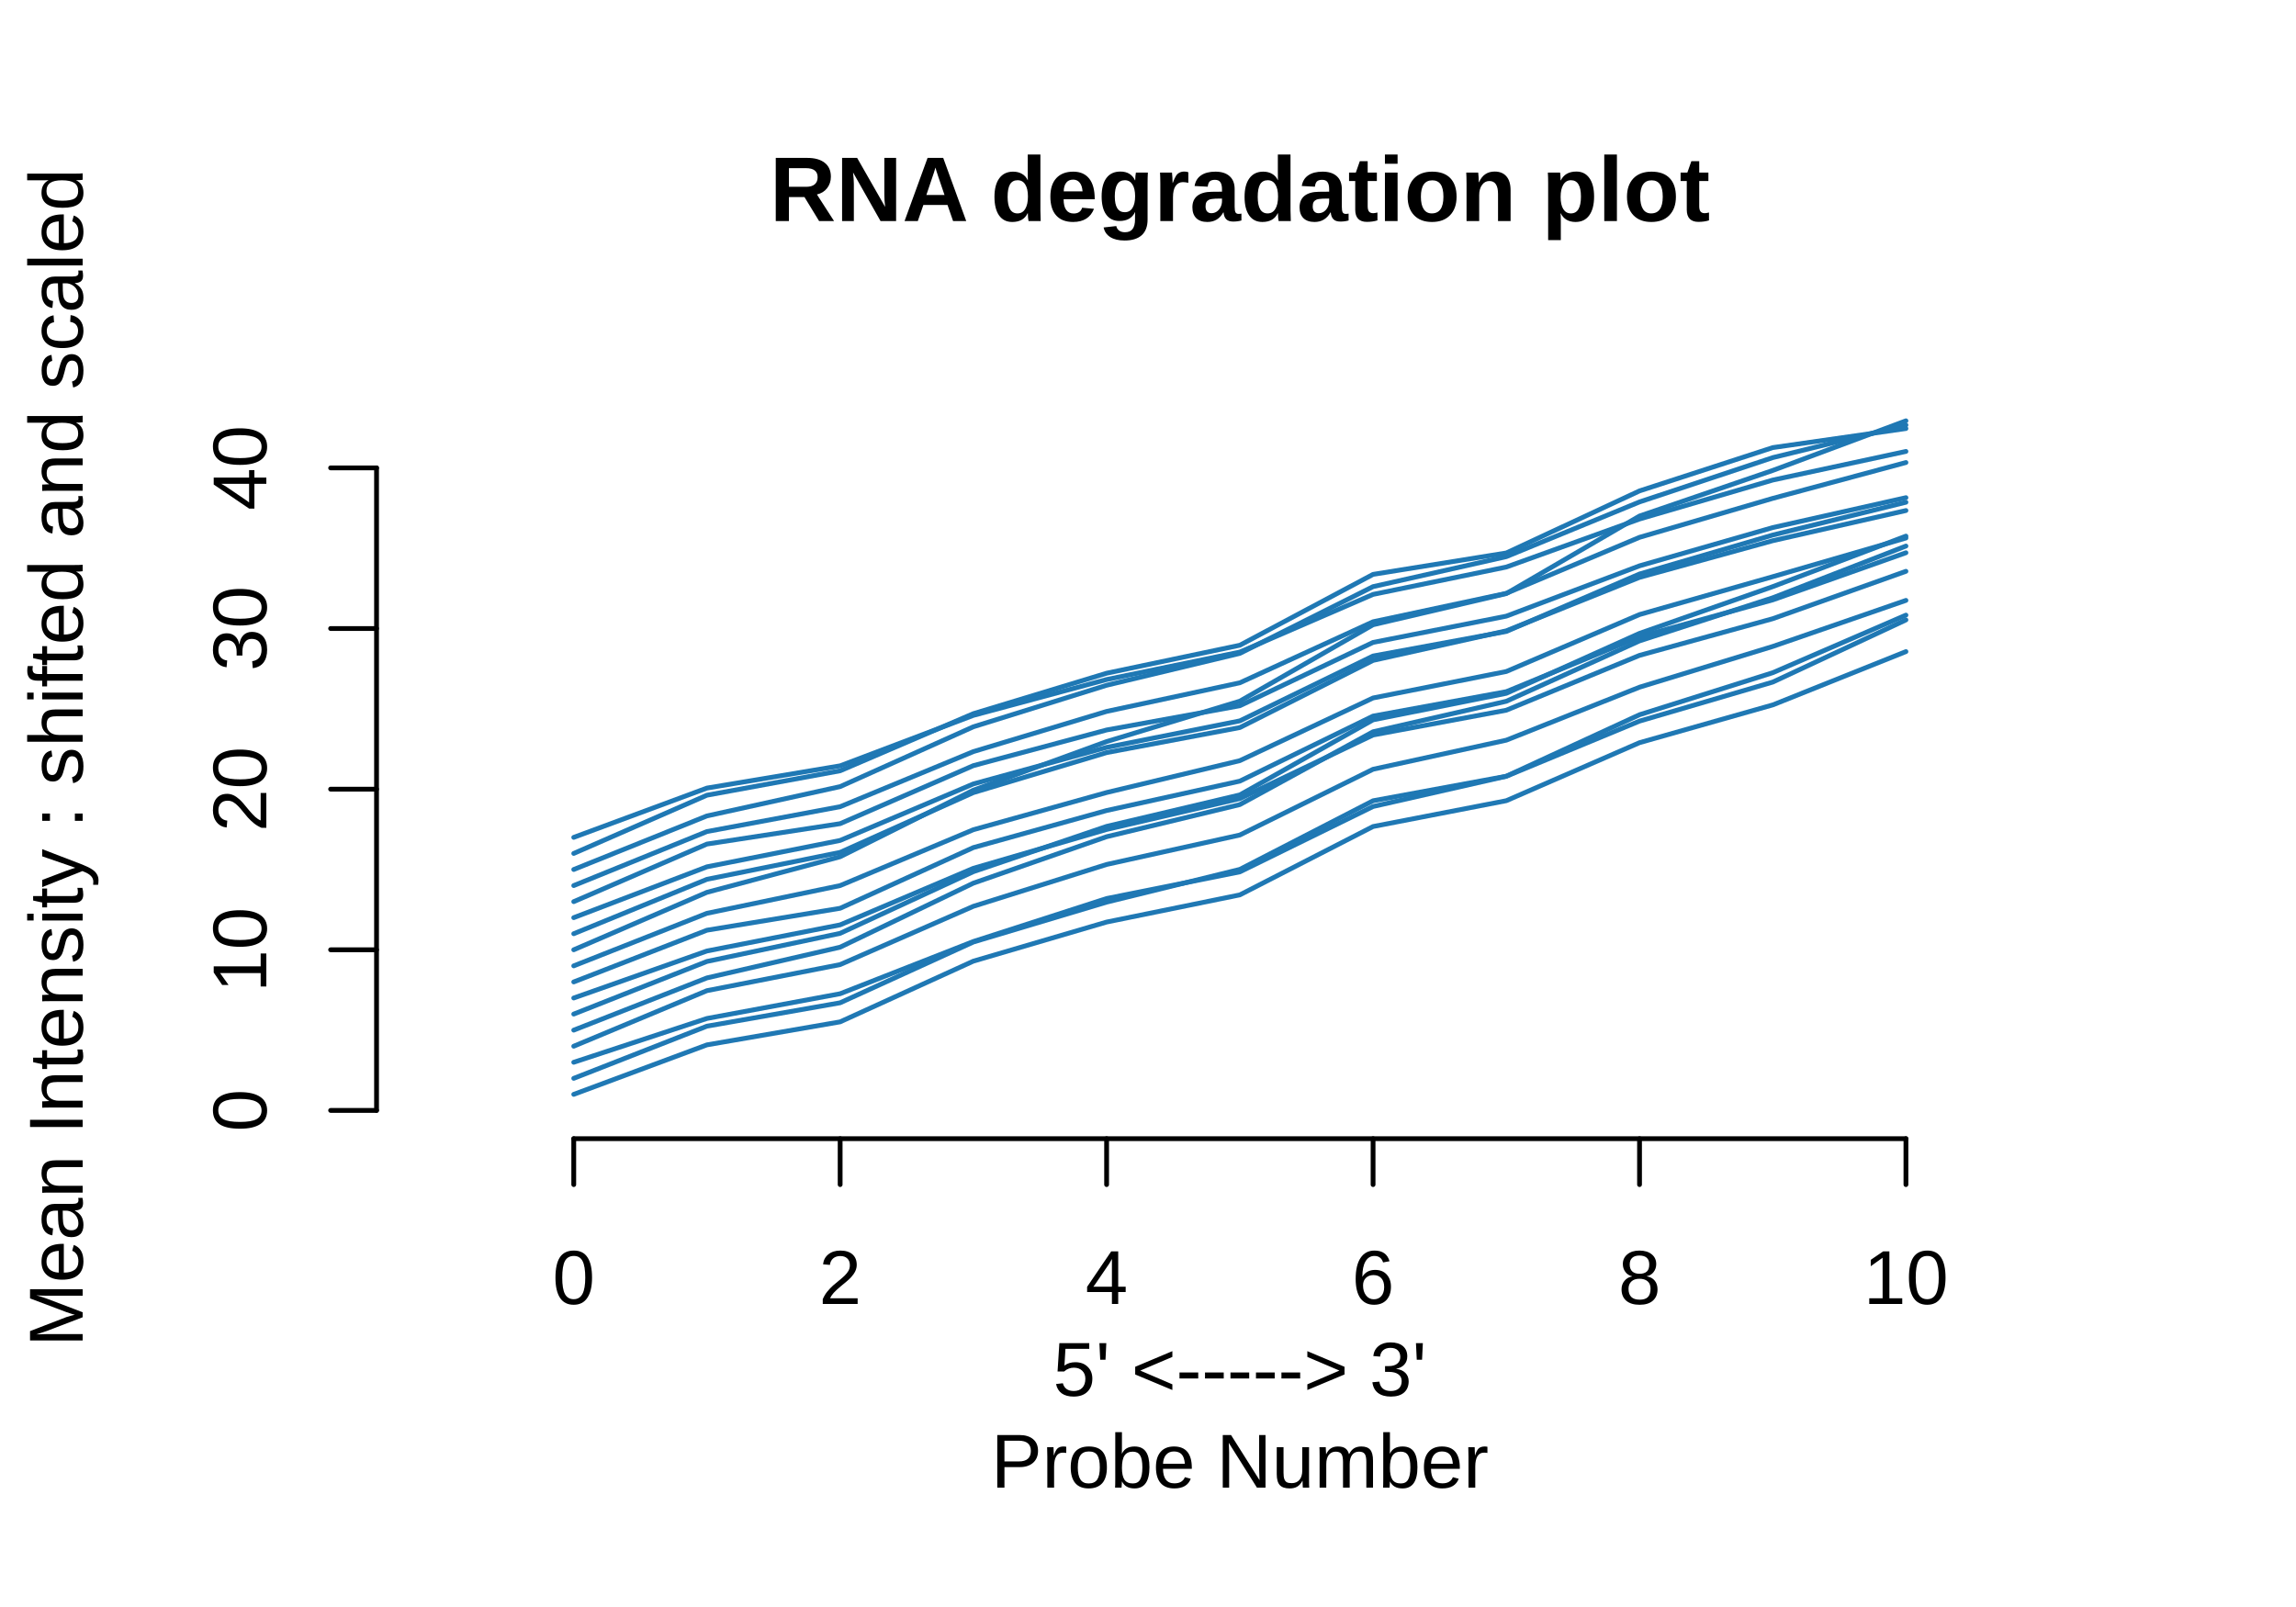
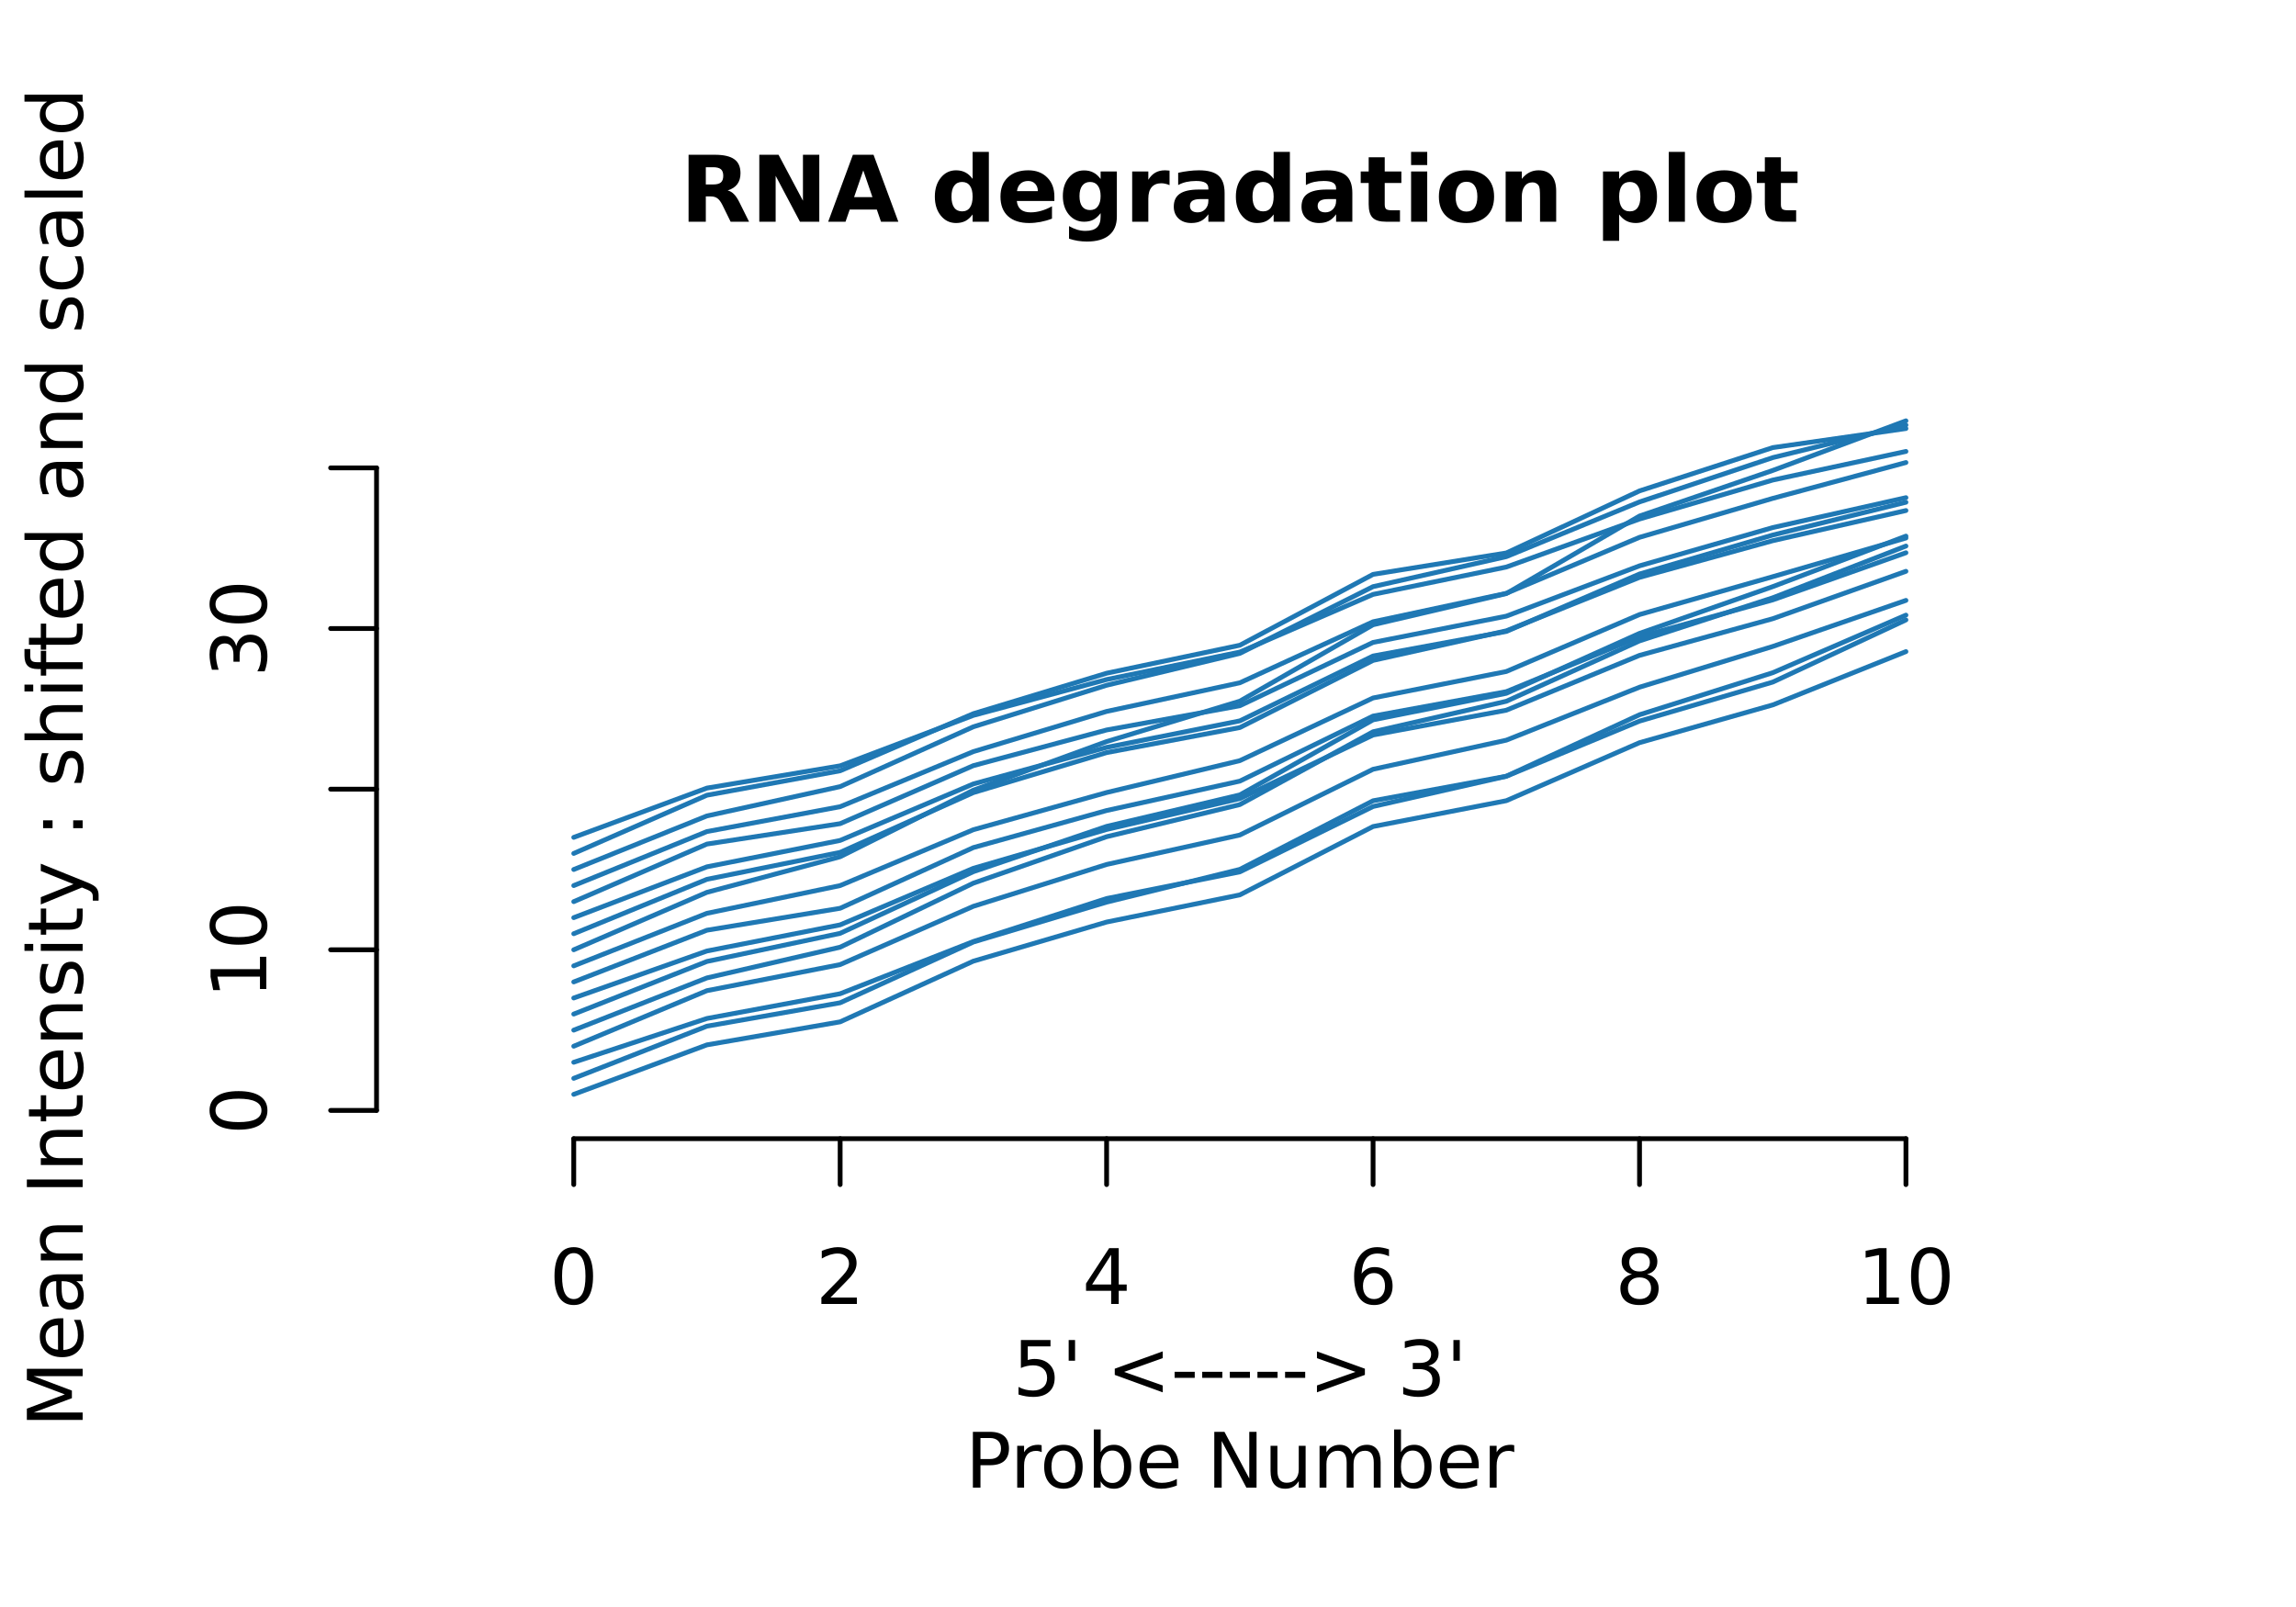
<svg xmlns="http://www.w3.org/2000/svg" class="svglite" width="360.00pt" height="252.00pt" viewBox="0 0 360.00 252.00">
  <defs>
    <style type="text/css">
    .svglite line, .svglite polyline, .svglite polygon, .svglite path, .svglite rect, .svglite circle {
      fill: none;
      stroke: #000000;
      stroke-linecap: round;
      stroke-linejoin: round;
      stroke-miterlimit: 10.00;
    }
  </style>
  </defs>
  <rect width="100%" height="100%" style="stroke: none; fill: #FFFFFF;" />
  <defs>
    <clipPath id="cpMC4wMHwzNjAuMDB8MC4wMHwyNTIuMDA=">
      <rect x="0.00" y="0.00" width="360.00" height="252.00" />
    </clipPath>
  </defs>
  <g clip-path="url(#cpMC4wMHwzNjAuMDB8MC4wMHwyNTIuMDA=)">
-     <text x="194.40" y="34.67" text-anchor="middle" style="font-size: 14.40px; font-weight: bold; font-family: Arial;" textLength="147.39px" lengthAdjust="spacingAndGlyphs">RNA degradation plot</text>
-     <text x="194.40" y="218.88" text-anchor="middle" style="font-size: 12.00px; font-family: Arial;" textLength="58.60px" lengthAdjust="spacingAndGlyphs">5' &lt;-----&gt; 3'</text>
-     <text x="194.40" y="233.28" text-anchor="middle" style="font-size: 12.00px; font-family: Arial;" textLength="84.72px" lengthAdjust="spacingAndGlyphs"> Probe Number </text>
-     <text transform="translate(12.96,118.80) rotate(-90)" text-anchor="middle" style="font-size: 12.00px; font-family: Arial;" textLength="184.80px" lengthAdjust="spacingAndGlyphs">Mean Intensity : shifted and scaled</text>
+     <text x="194.40" y="34.77" text-anchor="middle" style="font-size: 14.40px; font-weight: bold; font-family: DejaVu Sans;" textLength="175.44px" lengthAdjust="spacingAndGlyphs">RNA degradation plot</text>
+     <text x="194.40" y="218.88" text-anchor="middle" style="font-size: 12.00px; font-family: DejaVu Sans;" textLength="71.29px" lengthAdjust="spacingAndGlyphs">5' &lt;-----&gt; 3'</text>
+     <text x="194.40" y="233.28" text-anchor="middle" style="font-size: 12.00px; font-family: DejaVu Sans;" textLength="93.71px" lengthAdjust="spacingAndGlyphs"> Probe Number </text>
+     <text transform="translate(12.96,118.80) rotate(-90)" text-anchor="middle" style="font-size: 12.00px; font-family: DejaVu Sans;" textLength="210.18px" lengthAdjust="spacingAndGlyphs">Mean Intensity : shifted and scaled</text>
    <line x1="89.96" y1="178.56" x2="298.84" y2="178.56" style="stroke-width: 0.75;" />
    <line x1="89.96" y1="178.56" x2="89.96" y2="185.76" style="stroke-width: 0.75;" />
    <line x1="131.73" y1="178.56" x2="131.73" y2="185.76" style="stroke-width: 0.75;" />
    <line x1="173.51" y1="178.56" x2="173.51" y2="185.76" style="stroke-width: 0.75;" />
    <line x1="215.29" y1="178.56" x2="215.29" y2="185.76" style="stroke-width: 0.75;" />
    <line x1="257.07" y1="178.56" x2="257.07" y2="185.76" style="stroke-width: 0.75;" />
    <line x1="298.84" y1="178.56" x2="298.84" y2="185.76" style="stroke-width: 0.75;" />
-     <text x="89.96" y="204.48" text-anchor="middle" style="font-size: 12.00px; font-family: Arial;" textLength="6.67px" lengthAdjust="spacingAndGlyphs">0</text>
-     <text x="131.73" y="204.48" text-anchor="middle" style="font-size: 12.00px; font-family: Arial;" textLength="6.67px" lengthAdjust="spacingAndGlyphs">2</text>
-     <text x="173.51" y="204.48" text-anchor="middle" style="font-size: 12.00px; font-family: Arial;" textLength="6.67px" lengthAdjust="spacingAndGlyphs">4</text>
-     <text x="215.29" y="204.48" text-anchor="middle" style="font-size: 12.00px; font-family: Arial;" textLength="6.67px" lengthAdjust="spacingAndGlyphs">6</text>
-     <text x="257.07" y="204.48" text-anchor="middle" style="font-size: 12.00px; font-family: Arial;" textLength="6.67px" lengthAdjust="spacingAndGlyphs">8</text>
-     <text x="298.84" y="204.48" text-anchor="middle" style="font-size: 12.00px; font-family: Arial;" textLength="13.35px" lengthAdjust="spacingAndGlyphs">10</text>
+     <text x="89.96" y="204.48" text-anchor="middle" style="font-size: 12.00px; font-family: DejaVu Sans;" textLength="7.64px" lengthAdjust="spacingAndGlyphs">0</text>
+     <text x="131.73" y="204.48" text-anchor="middle" style="font-size: 12.00px; font-family: DejaVu Sans;" textLength="7.64px" lengthAdjust="spacingAndGlyphs">2</text>
+     <text x="173.51" y="204.48" text-anchor="middle" style="font-size: 12.00px; font-family: DejaVu Sans;" textLength="7.64px" lengthAdjust="spacingAndGlyphs">4</text>
+     <text x="215.29" y="204.48" text-anchor="middle" style="font-size: 12.00px; font-family: DejaVu Sans;" textLength="7.64px" lengthAdjust="spacingAndGlyphs">6</text>
+     <text x="257.07" y="204.48" text-anchor="middle" style="font-size: 12.00px; font-family: DejaVu Sans;" textLength="7.64px" lengthAdjust="spacingAndGlyphs">8</text>
+     <text x="298.84" y="204.48" text-anchor="middle" style="font-size: 12.00px; font-family: DejaVu Sans;" textLength="15.28px" lengthAdjust="spacingAndGlyphs">10</text>
    <line x1="59.04" y1="174.13" x2="59.04" y2="73.37" style="stroke-width: 0.75;" />
    <line x1="59.04" y1="174.13" x2="51.84" y2="174.13" style="stroke-width: 0.75;" />
    <line x1="59.04" y1="148.94" x2="51.84" y2="148.94" style="stroke-width: 0.75;" />
    <line x1="59.04" y1="123.75" x2="51.84" y2="123.75" style="stroke-width: 0.75;" />
    <line x1="59.04" y1="98.56" x2="51.84" y2="98.56" style="stroke-width: 0.75;" />
    <line x1="59.04" y1="73.37" x2="51.84" y2="73.37" style="stroke-width: 0.75;" />
-     <text transform="translate(41.76,174.13) rotate(-90)" text-anchor="middle" style="font-size: 12.00px; font-family: Arial;" textLength="6.67px" lengthAdjust="spacingAndGlyphs">0</text>
-     <text transform="translate(41.76,148.94) rotate(-90)" text-anchor="middle" style="font-size: 12.00px; font-family: Arial;" textLength="13.35px" lengthAdjust="spacingAndGlyphs">10</text>
-     <text transform="translate(41.76,123.75) rotate(-90)" text-anchor="middle" style="font-size: 12.00px; font-family: Arial;" textLength="13.35px" lengthAdjust="spacingAndGlyphs">20</text>
-     <text transform="translate(41.76,98.56) rotate(-90)" text-anchor="middle" style="font-size: 12.00px; font-family: Arial;" textLength="13.35px" lengthAdjust="spacingAndGlyphs">30</text>
-     <text transform="translate(41.76,73.37) rotate(-90)" text-anchor="middle" style="font-size: 12.00px; font-family: Arial;" textLength="13.35px" lengthAdjust="spacingAndGlyphs">40</text>
+     <text transform="translate(41.76,174.13) rotate(-90)" text-anchor="middle" style="font-size: 12.00px; font-family: DejaVu Sans;" textLength="7.64px" lengthAdjust="spacingAndGlyphs">0</text>
+     <text transform="translate(41.76,148.94) rotate(-90)" text-anchor="middle" style="font-size: 12.00px; font-family: DejaVu Sans;" textLength="15.28px" lengthAdjust="spacingAndGlyphs">10</text>
+     <text transform="translate(41.76,98.56) rotate(-90)" text-anchor="middle" style="font-size: 12.00px; font-family: DejaVu Sans;" textLength="15.28px" lengthAdjust="spacingAndGlyphs">30</text>
  </g>
  <defs>
    <clipPath id="cpNTkuMDR8MzI5Ljc2fDU5LjA0fDE3OC41Ng==">
      <rect x="59.04" y="59.04" width="270.72" height="119.52" />
    </clipPath>
  </defs>
  <g clip-path="url(#cpNTkuMDR8MzI5Ljc2fDU5LjA0fDE3OC41Ng==)">
    <polyline points="89.96,171.61 110.84,163.85 131.73,160.24 152.62,150.72 173.51,144.59 194.40,140.33 215.29,129.61 236.18,125.56 257.07,116.46 277.96,110.54 298.84,102.18 " style="stroke-width: 0.75; stroke: #1F78B4;" />
    <polyline points="89.96,169.10 110.84,160.92 131.73,157.25 152.62,147.72 173.51,141.47 194.40,136.33 215.29,125.57 236.18,121.72 257.07,112.08 277.96,105.49 298.84,96.46 " style="stroke-width: 0.75; stroke: #1F78B4;" />
    <polyline points="89.96,166.58 110.84,159.71 131.73,155.83 152.62,147.64 173.51,140.90 194.40,136.72 215.29,126.47 236.18,121.73 257.07,113.08 277.96,106.96 298.84,97.21 " style="stroke-width: 0.75; stroke: #1F78B4;" />
    <polyline points="89.96,164.06 110.84,155.35 131.73,151.26 152.62,142.12 173.51,135.56 194.40,130.94 215.29,120.63 236.18,116.07 257.07,107.76 277.96,101.37 298.84,94.15 " style="stroke-width: 0.75; stroke: #1F78B4;" />
    <polyline points="89.96,161.54 110.84,153.35 131.73,148.53 152.62,138.49 173.51,131.21 194.40,126.17 215.29,114.75 236.18,109.97 257.07,100.50 277.96,93.74 298.84,85.63 " style="stroke-width: 0.75; stroke: #1F78B4;" />
    <polyline points="89.96,159.02 110.84,150.77 131.73,146.36 152.62,136.69 173.51,129.59 194.40,124.65 215.29,112.88 236.18,108.72 257.07,99.32 277.96,91.99 298.84,84.07 " style="stroke-width: 0.75; stroke: #1F78B4;" />
    <polyline points="89.96,156.50 110.84,149.13 131.73,145.03 152.62,136.16 173.51,130.07 194.40,125.23 215.29,115.26 236.18,111.37 257.07,102.77 277.96,97.02 298.84,89.59 " style="stroke-width: 0.75; stroke: #1F78B4;" />
    <polyline points="89.96,153.98 110.84,145.87 131.73,142.43 152.62,132.91 173.51,127.10 194.40,122.49 215.29,112.29 236.18,108.46 257.07,99.85 277.96,94.07 298.84,86.68 " style="stroke-width: 0.75; stroke: #1F78B4;" />
    <polyline points="89.96,151.46 110.84,143.22 131.73,138.87 152.62,130.11 173.51,124.28 194.40,119.28 215.29,109.45 236.18,105.30 257.07,96.37 277.96,90.43 298.84,84.37 " style="stroke-width: 0.75; stroke: #1F78B4;" />
    <polyline points="89.96,148.94 110.84,139.93 131.73,134.35 152.62,123.91 173.51,116.29 194.40,109.95 215.29,97.97 236.18,93.08 257.07,80.92 277.96,73.77 298.84,65.99 " style="stroke-width: 0.75; stroke: #1F78B4;" />
    <polyline points="89.96,146.42 110.84,137.89 131.73,133.66 152.62,124.29 173.51,118.02 194.40,114.09 215.29,103.56 236.18,98.92 257.07,90.54 277.96,84.79 298.84,80.06 " style="stroke-width: 0.75; stroke: #1F78B4;" />
    <polyline points="89.96,143.90 110.84,135.93 131.73,131.79 152.62,122.93 173.51,117.20 194.40,113.04 215.29,102.87 236.18,99.02 257.07,90.01 277.96,83.90 298.84,78.76 " style="stroke-width: 0.75; stroke: #1F78B4;" />
    <polyline points="89.96,141.39 110.84,132.36 131.73,129.16 152.62,120.06 173.51,114.47 194.40,110.67 215.29,100.74 236.18,96.62 257.07,88.73 277.96,82.73 298.84,78.04 " style="stroke-width: 0.75; stroke: #1F78B4;" />
    <polyline points="89.96,138.87 110.84,130.40 131.73,126.50 152.62,117.86 173.51,111.56 194.40,107.07 215.29,97.50 236.18,93.04 257.07,84.26 277.96,78.15 298.84,72.53 " style="stroke-width: 0.75; stroke: #1F78B4;" />
    <polyline points="89.96,136.35 110.84,127.95 131.73,123.35 152.62,113.97 173.51,107.46 194.40,102.46 215.29,91.99 236.18,87.29 257.07,78.71 277.96,71.76 298.84,66.65 " style="stroke-width: 0.75; stroke: #1F78B4;" />
    <polyline points="89.96,133.83 110.84,124.70 131.73,120.87 152.62,111.91 173.51,105.57 194.40,101.18 215.29,90.07 236.18,86.71 257.07,76.98 277.96,70.19 298.84,67.20 " style="stroke-width: 0.75; stroke: #1F78B4;" />
    <polyline points="89.96,131.31 110.84,123.58 131.73,120.09 152.62,112.18 173.51,106.56 194.40,102.25 215.29,93.21 236.18,88.92 257.07,81.39 277.96,75.28 298.84,70.79 " style="stroke-width: 0.75; stroke: #1F78B4;" />
  </g>
</svg>
